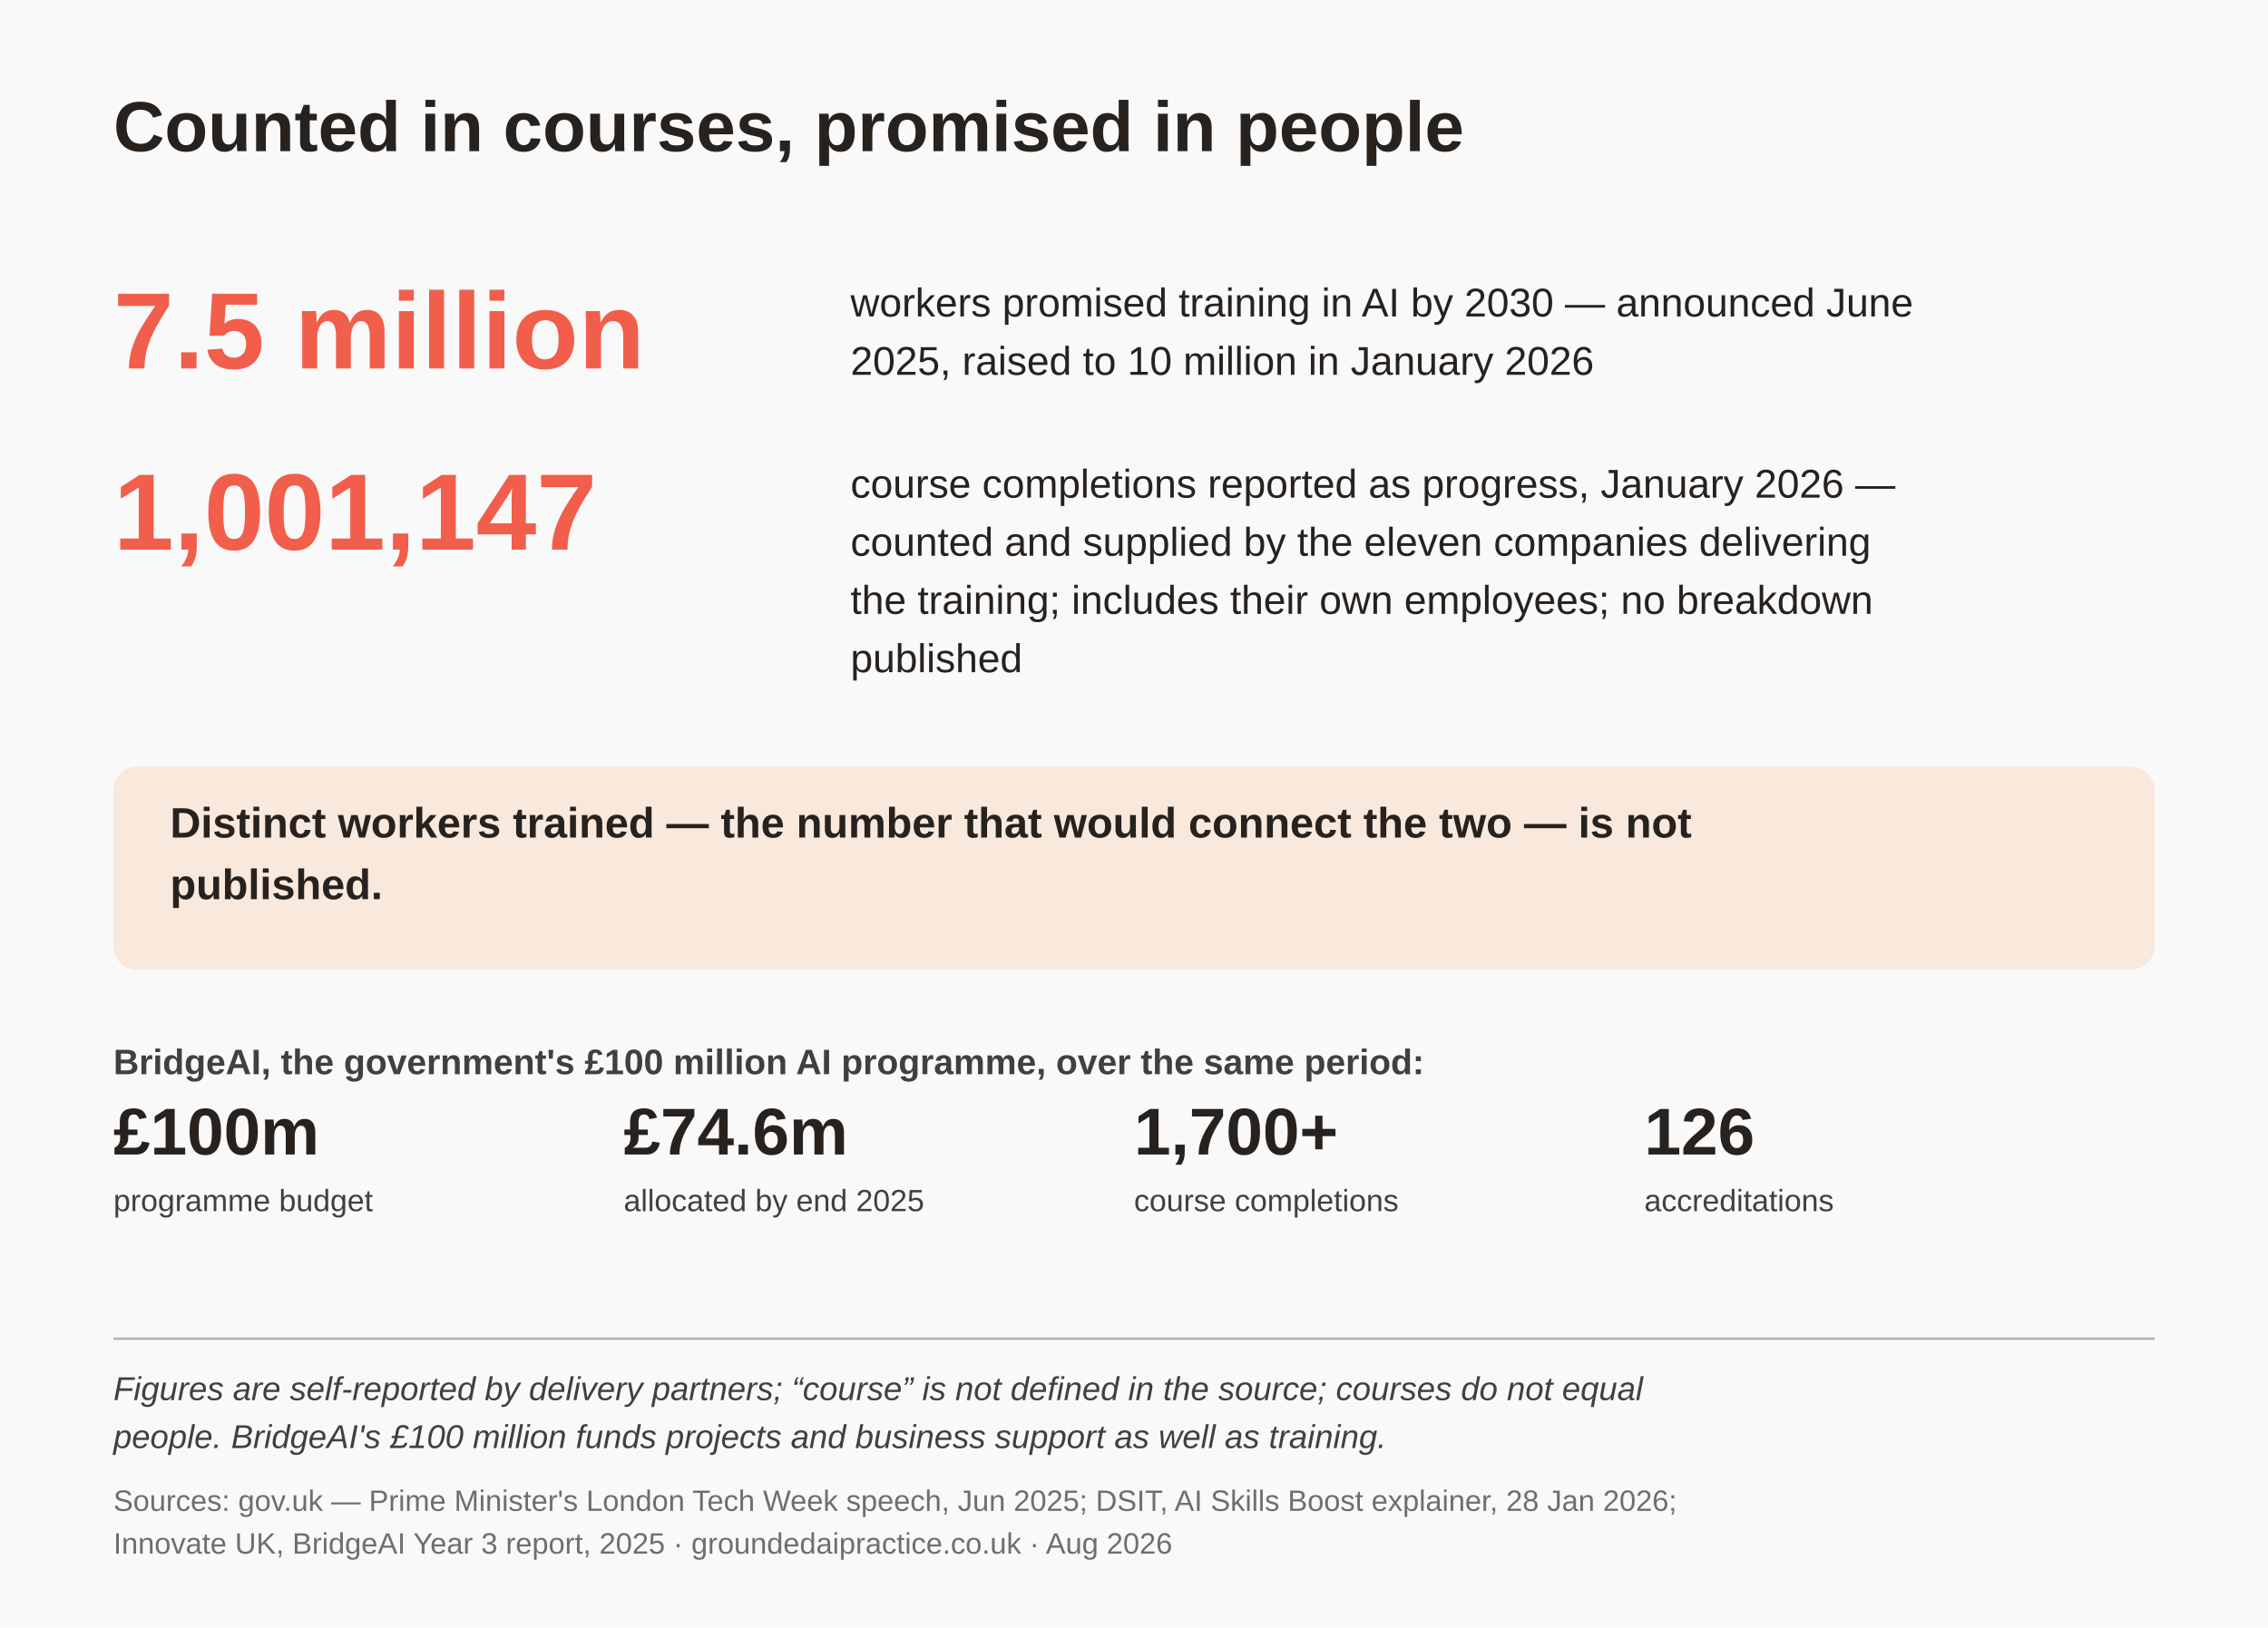
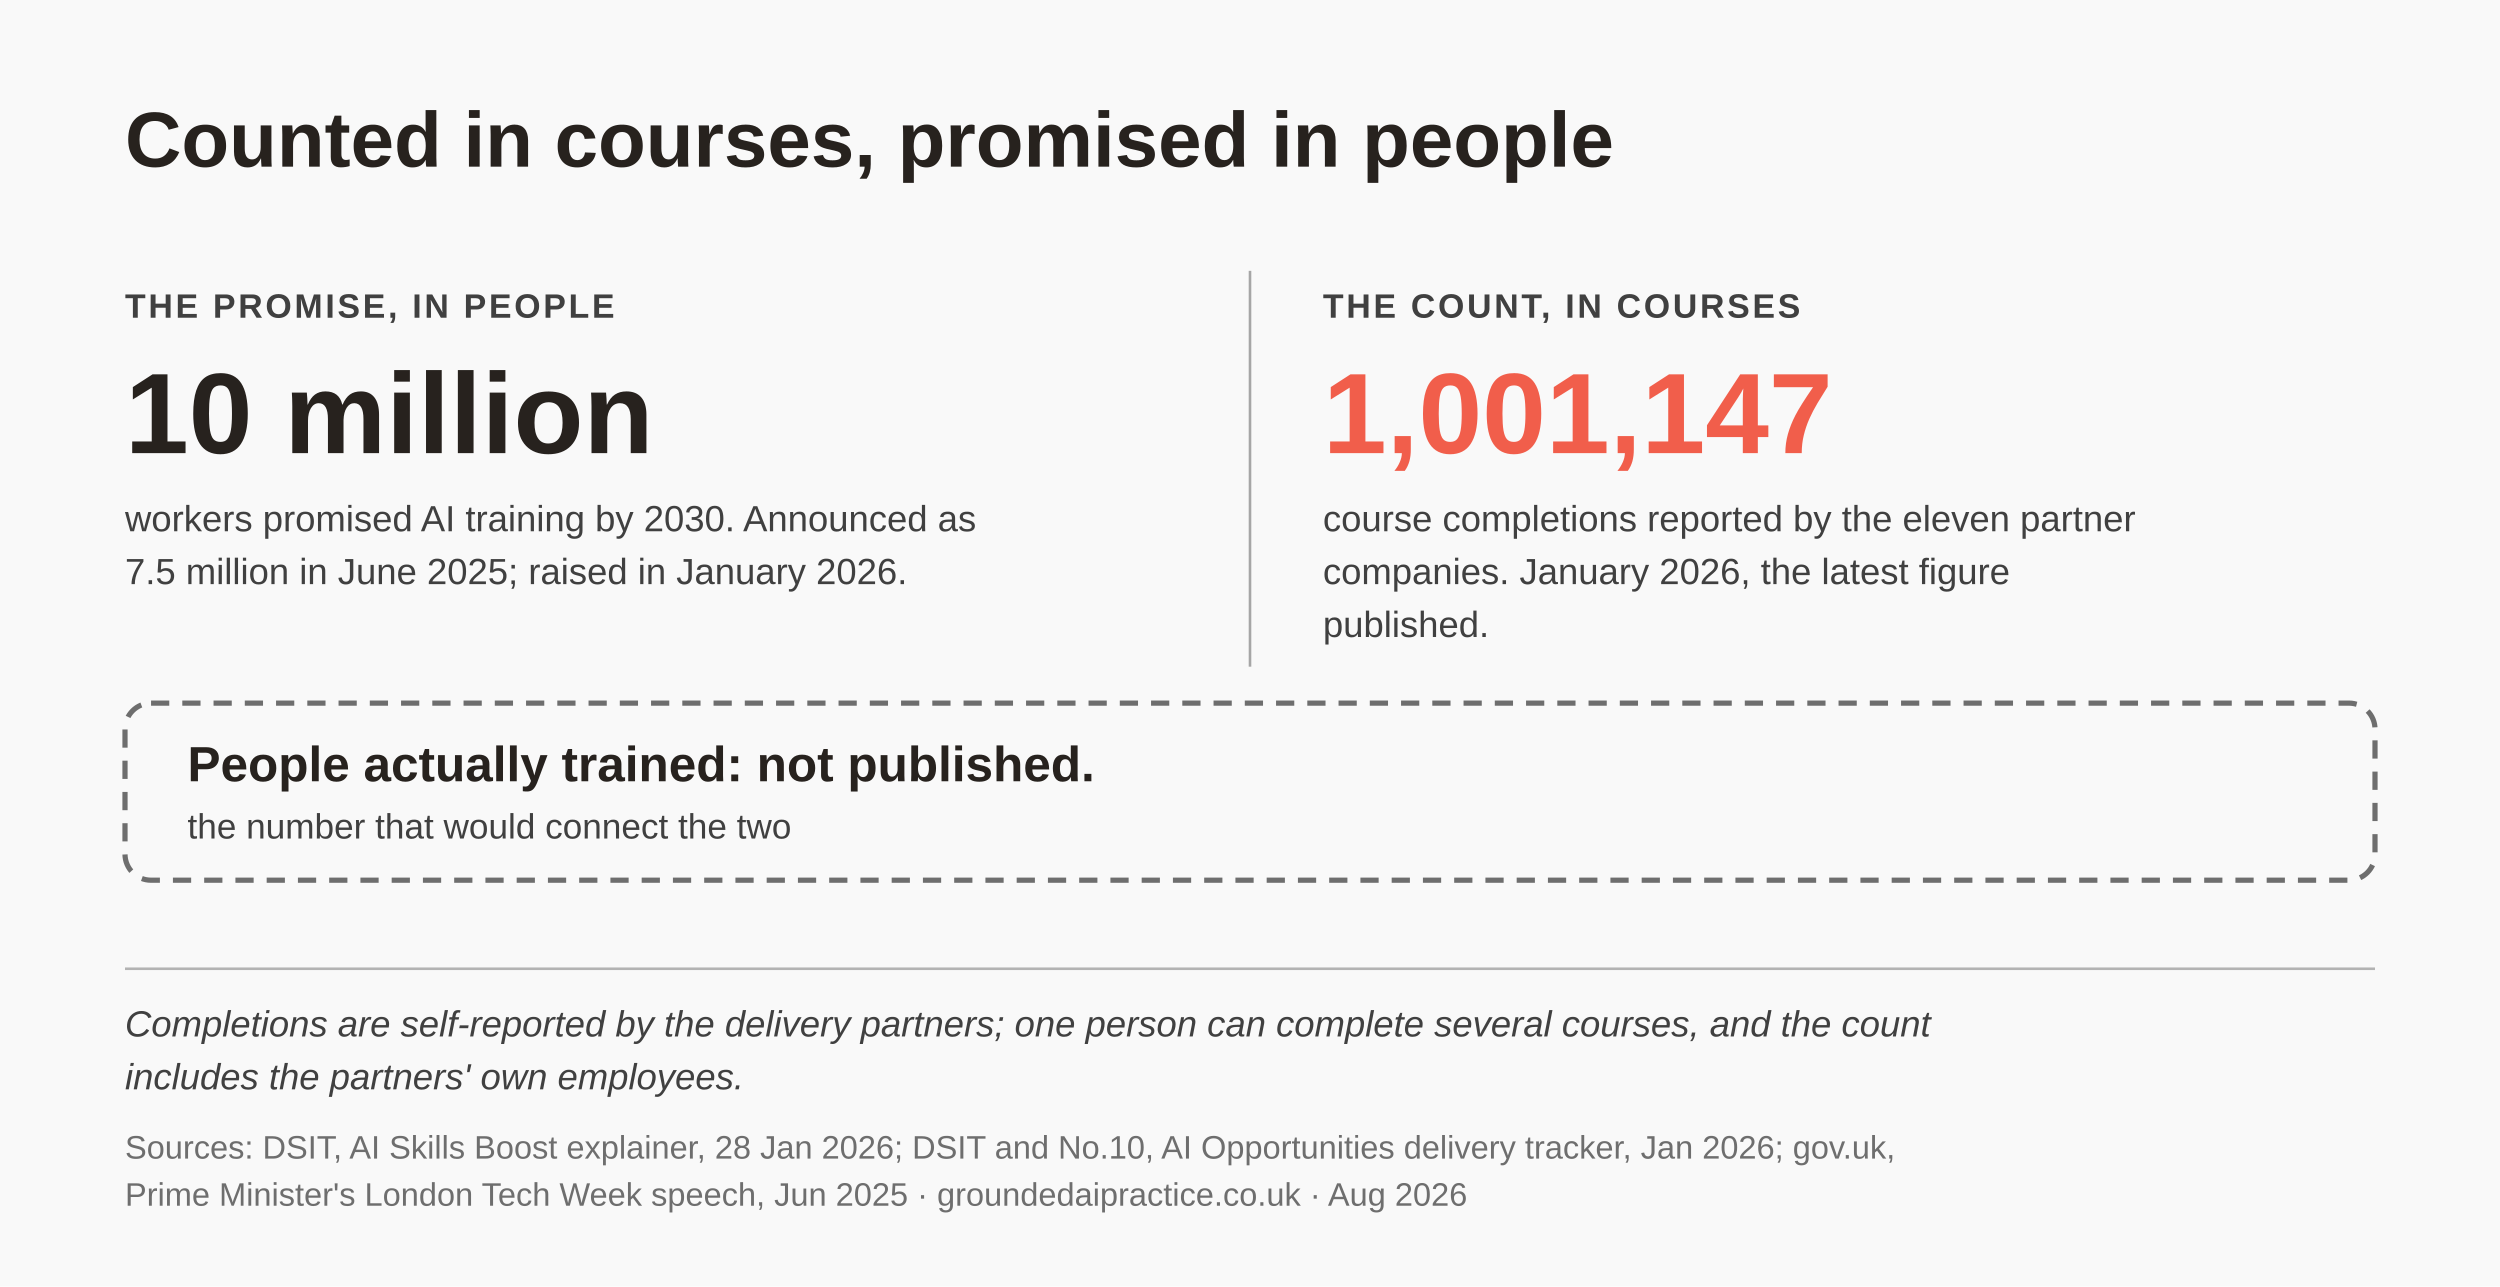
- <svg xmlns="http://www.w3.org/2000/svg" viewBox="0 0 960 689" width="960" height="689" role="img" aria-labelledby="t d">
-   <rect width="960" height="689" fill="#F9F9F9" />
+ <svg xmlns="http://www.w3.org/2000/svg" viewBox="0 0 960 494" width="960" height="494" role="img" aria-labelledby="t d">
+   <rect width="960" height="494" fill="#F9F9F9" />
  <text x="48" y="64.0" font-family="'Public Sans', 'Segoe UI', -apple-system, Arial, sans-serif" font-size="30" font-weight="700" fill="#27221E" text-anchor="start">Counted in courses, promised in people</text>
-   <text x="48" y="156.0" font-family="'Public Sans', 'Segoe UI', -apple-system, Arial, sans-serif" font-size="46" font-weight="700" fill="#F15E4B" text-anchor="start">7.5 million</text>
-   <text x="360" y="134.0" font-family="'Public Sans', 'Segoe UI', -apple-system, Arial, sans-serif" font-size="17" font-weight="400" fill="#27221E" text-anchor="start">workers promised training in AI by 2030 — announced June</text>
-   <text x="360" y="158.7" font-family="'Public Sans', 'Segoe UI', -apple-system, Arial, sans-serif" font-size="17" font-weight="400" fill="#27221E" text-anchor="start">2025, raised to 10 million in January 2026</text>
-   <text x="48" y="232.7" font-family="'Public Sans', 'Segoe UI', -apple-system, Arial, sans-serif" font-size="46" font-weight="700" fill="#F15E4B" text-anchor="start">1,001,147</text>
-   <text x="360" y="210.7" font-family="'Public Sans', 'Segoe UI', -apple-system, Arial, sans-serif" font-size="17" font-weight="400" fill="#27221E" text-anchor="start">course completions reported as progress, January 2026 —</text>
-   <text x="360" y="235.3" font-family="'Public Sans', 'Segoe UI', -apple-system, Arial, sans-serif" font-size="17" font-weight="400" fill="#27221E" text-anchor="start">counted and supplied by the eleven companies delivering</text>
-   <text x="360" y="259.9" font-family="'Public Sans', 'Segoe UI', -apple-system, Arial, sans-serif" font-size="17" font-weight="400" fill="#27221E" text-anchor="start">the training; includes their own employees; no breakdown</text>
-   <text x="360" y="284.6" font-family="'Public Sans', 'Segoe UI', -apple-system, Arial, sans-serif" font-size="17" font-weight="400" fill="#27221E" text-anchor="start">published</text>
-   <rect x="48" y="324.6" width="864" height="86" rx="10" fill="#F9E8DC" />
-   <text x="72" y="354.6" font-family="'Public Sans', 'Segoe UI', -apple-system, Arial, sans-serif" font-size="18" font-weight="600" fill="#27221E" text-anchor="start">Distinct workers trained — the number that would connect the two — is not</text>
-   <text x="72" y="380.7" font-family="'Public Sans', 'Segoe UI', -apple-system, Arial, sans-serif" font-size="18" font-weight="600" fill="#27221E" text-anchor="start">published.</text>
-   <text x="48" y="454.8" font-family="'Public Sans', 'Segoe UI', -apple-system, Arial, sans-serif" font-size="15" font-weight="600" fill="#404040" text-anchor="start">BridgeAI, the government's £100 million AI programme, over the same period:</text>
-   <text x="48.0" y="488.8" font-family="'Public Sans', 'Segoe UI', -apple-system, Arial, sans-serif" font-size="28" font-weight="700" fill="#27221E" text-anchor="start">£100m</text>
-   <text x="48.0" y="512.8" font-family="'Public Sans', 'Segoe UI', -apple-system, Arial, sans-serif" font-size="13" font-weight="400" fill="#404040" text-anchor="start">programme budget</text>
-   <text x="264.0" y="488.8" font-family="'Public Sans', 'Segoe UI', -apple-system, Arial, sans-serif" font-size="28" font-weight="700" fill="#27221E" text-anchor="start">£74.6m</text>
-   <text x="264.0" y="512.8" font-family="'Public Sans', 'Segoe UI', -apple-system, Arial, sans-serif" font-size="13" font-weight="400" fill="#404040" text-anchor="start">allocated by end 2025</text>
-   <text x="480.0" y="488.8" font-family="'Public Sans', 'Segoe UI', -apple-system, Arial, sans-serif" font-size="28" font-weight="700" fill="#27221E" text-anchor="start">1,700+</text>
-   <text x="480.0" y="512.8" font-family="'Public Sans', 'Segoe UI', -apple-system, Arial, sans-serif" font-size="13" font-weight="400" fill="#404040" text-anchor="start">course completions</text>
-   <text x="696.0" y="488.8" font-family="'Public Sans', 'Segoe UI', -apple-system, Arial, sans-serif" font-size="28" font-weight="700" fill="#27221E" text-anchor="start">126</text>
-   <text x="696.0" y="512.8" font-family="'Public Sans', 'Segoe UI', -apple-system, Arial, sans-serif" font-size="13" font-weight="400" fill="#404040" text-anchor="start">accreditations</text>
-   <line x1="48" y1="566.8" x2="912" y2="566.8" stroke="#6E6E6E" stroke-width="1" opacity="0.5" />
-   <text x="48" y="592.8" font-family="'Public Sans', 'Segoe UI', -apple-system, Arial, sans-serif" font-size="14" font-weight="400" fill="#404040" text-anchor="start" font-style="italic">Figures are self-reported by delivery partners; “course” is not defined in the source; courses do not equal</text>
-   <text x="48" y="613.1" font-family="'Public Sans', 'Segoe UI', -apple-system, Arial, sans-serif" font-size="14" font-weight="400" fill="#404040" text-anchor="start" font-style="italic">people. BridgeAI's £100 million funds projects and business support as well as training.</text>
-   <text x="48" y="639.7" font-family="'Public Sans', 'Segoe UI', -apple-system, Arial, sans-serif" font-size="12.5" font-weight="400" fill="#6E6E6E" text-anchor="start">Sources: gov.uk — Prime Minister's London Tech Week speech, Jun 2025; DSIT, AI Skills Boost explainer, 28 Jan 2026;</text>
-   <text x="48" y="657.8" font-family="'Public Sans', 'Segoe UI', -apple-system, Arial, sans-serif" font-size="12.5" font-weight="400" fill="#6E6E6E" text-anchor="start">Innovate UK, BridgeAI Year 3 report, 2025 · groundedaipractice.co.uk · Aug 2026</text>
+   <text x="48" y="122" font-family="'Public Sans', 'Segoe UI', -apple-system, Arial, sans-serif" font-size="13" font-weight="700" letter-spacing="0.08em" fill="#404040">THE PROMISE, IN PEOPLE</text>
+   <text x="508" y="122" font-family="'Public Sans', 'Segoe UI', -apple-system, Arial, sans-serif" font-size="13" font-weight="700" letter-spacing="0.08em" fill="#404040">THE COUNT, IN COURSES</text>
+   <line x1="480" y1="104" x2="480" y2="256" stroke="#6E6E6E" stroke-width="1" opacity="0.6" />
+   <text x="48" y="174.0" font-family="'Public Sans', 'Segoe UI', -apple-system, Arial, sans-serif" font-size="44" font-weight="700" fill="#27221E" text-anchor="start">10 million</text>
+   <text x="48" y="204.0" font-family="'Public Sans', 'Segoe UI', -apple-system, Arial, sans-serif" font-size="14" font-weight="400" fill="#404040" text-anchor="start">workers promised AI training by 2030. Announced as</text>
+   <text x="48" y="224.3" font-family="'Public Sans', 'Segoe UI', -apple-system, Arial, sans-serif" font-size="14" font-weight="400" fill="#404040" text-anchor="start">7.5 million in June 2025; raised in January 2026.</text>
+   <text x="508" y="174.0" font-family="'Public Sans', 'Segoe UI', -apple-system, Arial, sans-serif" font-size="44" font-weight="700" fill="#F15E4B" text-anchor="start">1,001,147</text>
+   <text x="508" y="204.0" font-family="'Public Sans', 'Segoe UI', -apple-system, Arial, sans-serif" font-size="14" font-weight="400" fill="#404040" text-anchor="start">course completions reported by the eleven partner</text>
+   <text x="508" y="224.3" font-family="'Public Sans', 'Segoe UI', -apple-system, Arial, sans-serif" font-size="14" font-weight="400" fill="#404040" text-anchor="start">companies. January 2026, the latest figure</text>
+   <text x="508" y="244.6" font-family="'Public Sans', 'Segoe UI', -apple-system, Arial, sans-serif" font-size="14" font-weight="400" fill="#404040" text-anchor="start">published.</text>
+   <rect x="48" y="270" width="864" height="68" rx="10" fill="none" stroke="#6E6E6E" stroke-width="2" stroke-dasharray="7 5" />
+   <text x="72" y="300.0" font-family="'Public Sans', 'Segoe UI', -apple-system, Arial, sans-serif" font-size="19" font-weight="700" fill="#27221E" text-anchor="start">People actually trained: not published.</text>
+   <text x="72" y="322.0" font-family="'Public Sans', 'Segoe UI', -apple-system, Arial, sans-serif" font-size="13.5" font-weight="400" fill="#404040" text-anchor="start">the number that would connect the two</text>
+   <line x1="48" y1="372" x2="912" y2="372" stroke="#6E6E6E" stroke-width="1" opacity="0.5" />
+   <text x="48" y="398.0" font-family="'Public Sans', 'Segoe UI', -apple-system, Arial, sans-serif" font-size="14" font-weight="400" fill="#404040" text-anchor="start" font-style="italic">Completions are self-reported by the delivery partners; one person can complete several courses, and the count</text>
+   <text x="48" y="418.3" font-family="'Public Sans', 'Segoe UI', -apple-system, Arial, sans-serif" font-size="14" font-weight="400" fill="#404040" text-anchor="start" font-style="italic">includes the partners' own employees.</text>
+   <text x="48" y="444.9" font-family="'Public Sans', 'Segoe UI', -apple-system, Arial, sans-serif" font-size="12.5" font-weight="400" fill="#6E6E6E" text-anchor="start">Sources: DSIT, AI Skills Boost explainer, 28 Jan 2026; DSIT and No.10, AI Opportunities delivery tracker, Jan 2026; gov.uk,</text>
+   <text x="48" y="463.0" font-family="'Public Sans', 'Segoe UI', -apple-system, Arial, sans-serif" font-size="12.5" font-weight="400" fill="#6E6E6E" text-anchor="start">Prime Minister's London Tech Week speech, Jun 2025 · groundedaipractice.co.uk · Aug 2026</text>
</svg>
